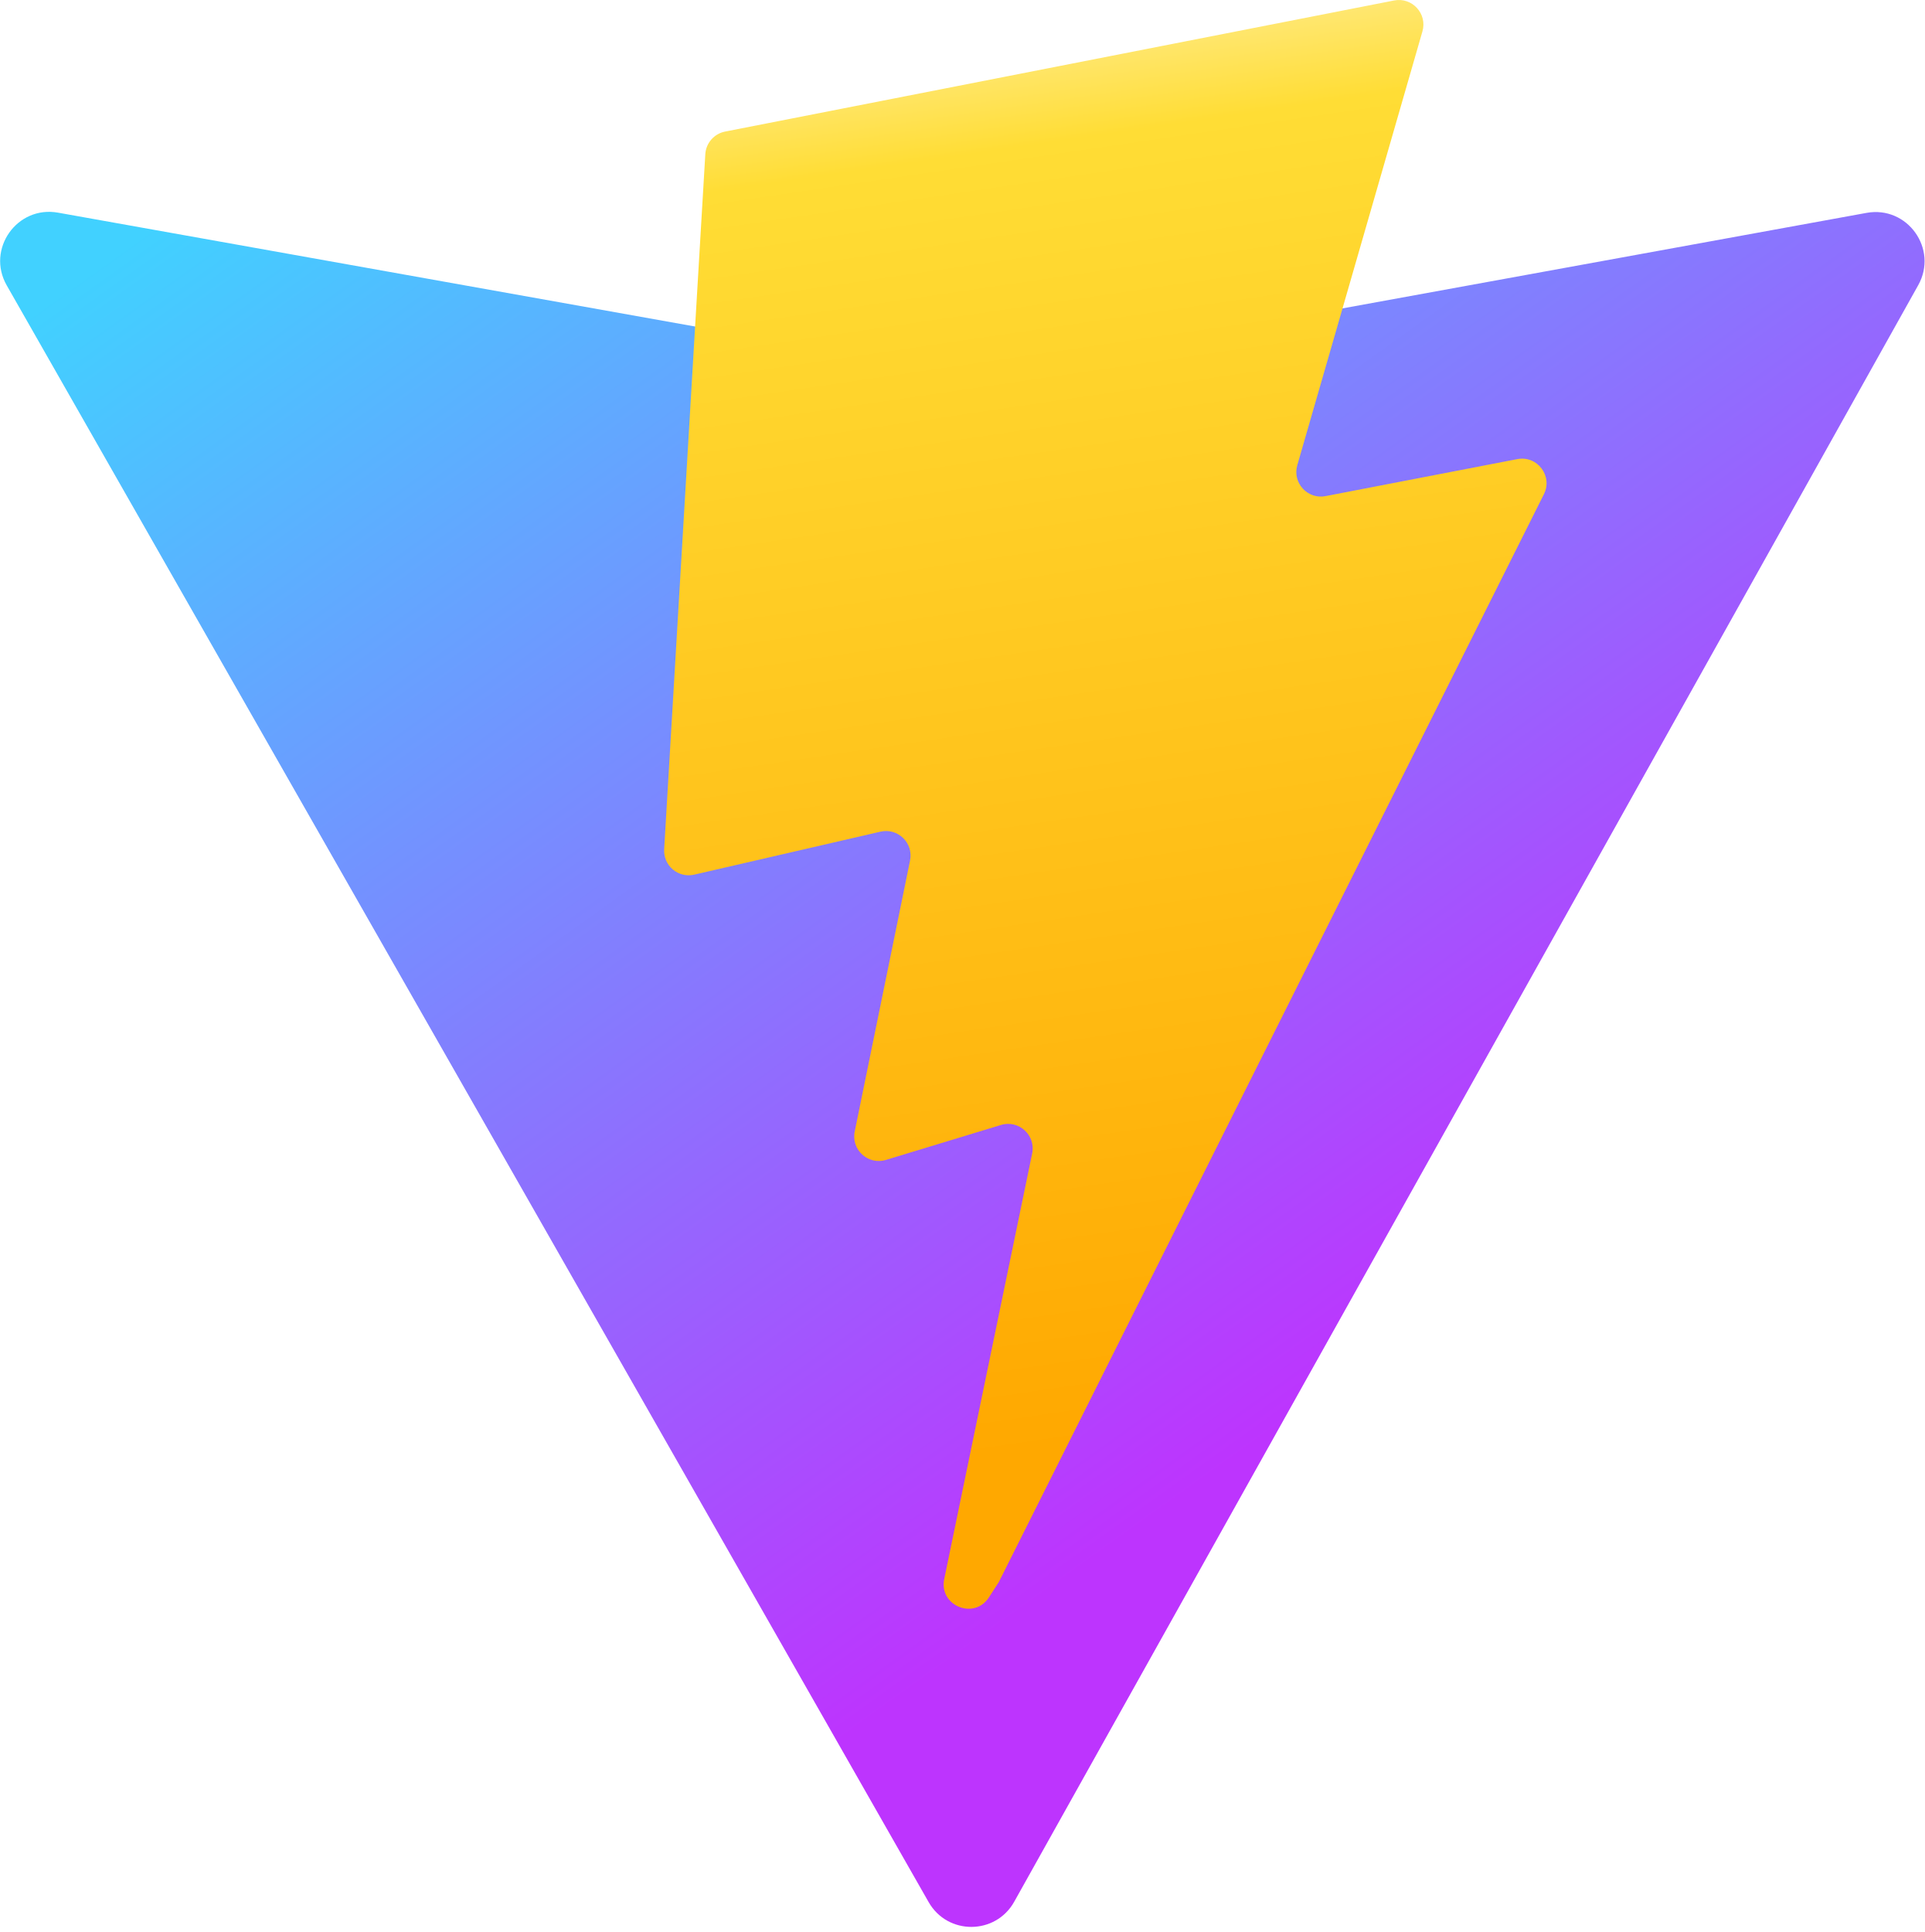
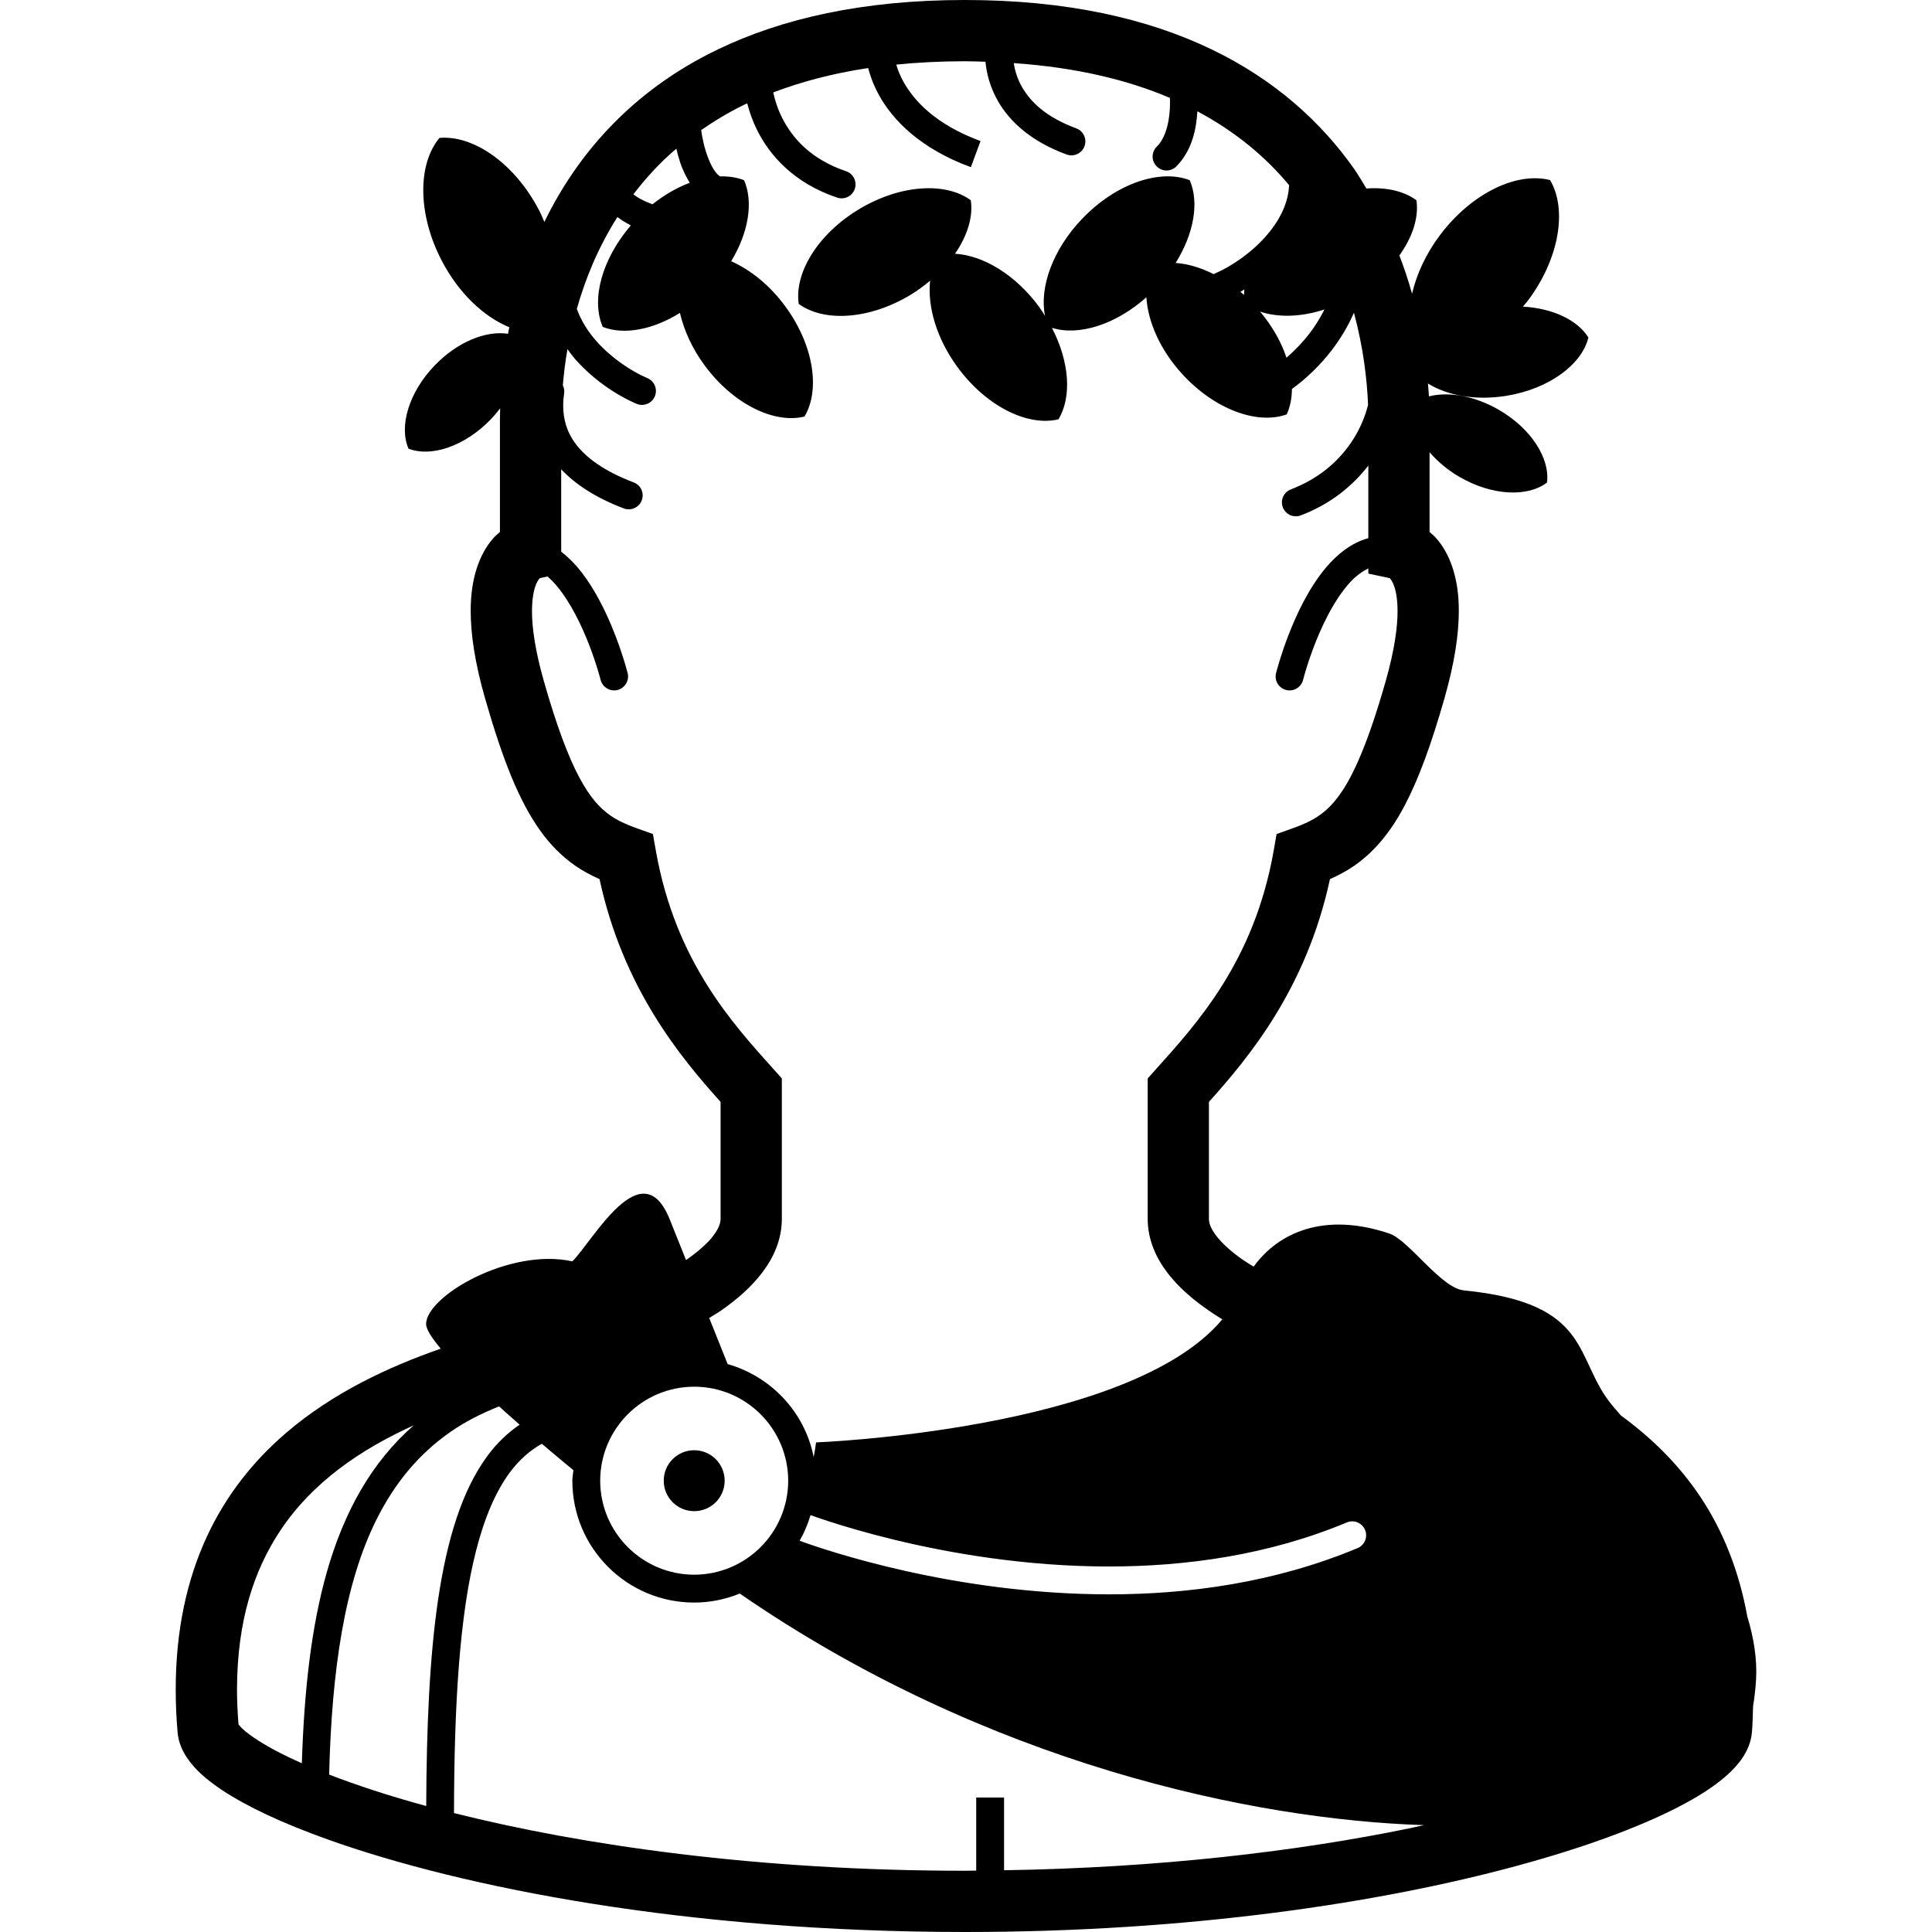
- <svg xmlns="http://www.w3.org/2000/svg" aria-hidden="true" role="img" class="iconify iconify--logos" width="31.88" height="32" preserveAspectRatio="xMidYMid meet" viewBox="0 0 256 257">
-   <defs>
-     <linearGradient id="IconifyId1813088fe1fbc01fb466" x1="-.828%" x2="57.636%" y1="7.652%" y2="78.411%">
-       <stop offset="0%" stop-color="#41D1FF" />
-       <stop offset="100%" stop-color="#BD34FE" />
-     </linearGradient>
-     <linearGradient id="IconifyId1813088fe1fbc01fb467" x1="43.376%" x2="50.316%" y1="2.242%" y2="89.03%">
-       <stop offset="0%" stop-color="#FFEA83" />
-       <stop offset="8.333%" stop-color="#FFDD35" />
-       <stop offset="100%" stop-color="#FFA800" />
-     </linearGradient>
-   </defs>
-   <path fill="url(#IconifyId1813088fe1fbc01fb466)" d="M255.153 37.938L134.897 252.976c-2.483 4.44-8.862 4.466-11.382.048L.875 37.958c-2.746-4.814 1.371-10.646 6.827-9.67l120.385 21.517a6.537 6.537 0 0 0 2.322-.004l117.867-21.483c5.438-.991 9.574 4.796 6.877 9.62Z" />
-   <path fill="url(#IconifyId1813088fe1fbc01fb467)" d="M185.432.063L96.44 17.501a3.268 3.268 0 0 0-2.634 3.014l-5.474 92.456a3.268 3.268 0 0 0 3.997 3.378l24.777-5.718c2.318-.535 4.413 1.507 3.936 3.838l-7.361 36.047c-.495 2.426 1.782 4.5 4.151 3.78l15.304-4.649c2.372-.72 4.652 1.36 4.15 3.788l-11.698 56.621c-.732 3.542 3.979 5.473 5.943 2.437l1.313-2.028l72.516-144.72c1.215-2.423-.88-5.186-3.54-4.672l-25.505 4.922c-2.396.462-4.435-1.77-3.759-4.114l16.646-57.705c.677-2.35-1.37-4.583-3.769-4.113Z" />
+ <svg xmlns="http://www.w3.org/2000/svg" height="800px" width="800px" version="1.1" id="_x32_" viewBox="0 0 512 512" xml:space="preserve">
+   <style type="text/css">
+ 	.st0{fill:#000000;}
+ </style>
+   <g>
+     <path class="st0" d="M183.969,400.474c4.462,0,8.074-3.612,8.074-8.073c0-4.462-3.612-8.074-8.074-8.074   c-4.462,0-8.073,3.612-8.073,8.074C175.897,396.863,179.508,400.474,183.969,400.474z" />
+     <path class="st0" d="M463.05,428.363c-2.22-12.232-6.502-22.749-12.348-31.55c-5.904-8.88-13.22-15.915-21.149-21.696   c-0.937-1.089-1.766-2.048-2.314-2.704c-10.199-12.232-4.916-27.06-39.314-30.448c-6.04-0.598-14.568-13.327-19.736-15.065   c-17.206-5.788-29.424-0.281-35.954,8.772c-0.923-0.576-1.903-1.139-2.753-1.73c-3.172-2.191-5.702-4.505-7.194-6.488   c-1.521-2.018-1.91-3.43-1.91-4.411c0-7.965,0-17.92,0-31.031c10.596-11.793,25.819-30.066,32.076-59.036   c2.184-0.98,4.347-2.098,6.43-3.546c5.182-3.576,9.58-8.773,13.306-15.837c3.748-7.093,7.071-16.16,10.618-28.566   c2.688-9.428,3.784-16.924,3.792-23.088c0.035-8.794-2.394-15.13-5.817-19.102c-0.635-0.75-1.284-1.305-1.932-1.859   c0-4.766,0-12.766,0-21.142c2.09,2.458,4.807,4.743,8.029,6.61c8.6,4.96,17.999,5.334,23.088,1.434   c0.829-6.372-4.174-14.323-12.773-19.282c-6.43-3.72-13.314-4.858-18.511-3.561c-0.05-1.059-0.18-2.27-0.266-3.409   c5.089,3.186,12.672,4.592,20.81,3.265c11.31-1.831,20.003-8.318,21.711-15.461c-2.934-4.664-9.479-7.728-17.364-8.175   c0.418-0.504,0.865-0.959,1.262-1.492c8.412-11.158,10.545-24.242,5.954-32.04c-8.765-2.256-20.745,3.394-29.157,14.553   c-3.784,5.024-6.228,10.424-7.424,15.562c-0.923-3.323-2.048-6.704-3.359-10.142c3.482-4.872,5.197-10.092,4.512-14.633   c-3.337-2.45-8.03-3.496-13.256-3.107c-1.074-1.752-2.062-3.51-3.273-5.24c-8.584-12.189-20.86-23.528-37.792-31.651   C304.109,4.923,282.643-0.006,255.67,0c-26.973-0.006-48.439,4.923-65.372,13.069c-23.398,11.208-37.678,28.53-46.032,45.75   c-0.454-1.045-0.886-2.098-1.427-3.136c-6.465-12.391-17.364-19.931-26.382-19.131c-5.795,6.949-5.839,20.19,0.635,32.582   c4.519,8.649,11.194,14.855,17.883,17.588c-0.115,0.584-0.238,1.168-0.346,1.737c-5.816-0.908-13.407,2.126-19.433,8.39   c-6.876,7.136-9.508,16.169-6.934,22.05c5.975,2.343,14.899-0.613,21.776-7.749c0.916-0.952,1.744-1.939,2.508-2.948   c-0.022,0.951-0.058,1.925-0.058,2.79c0,11.18,0,23.549,0,29.986c-0.649,0.554-1.298,1.109-1.932,1.859   c-3.424,3.972-5.853,10.308-5.817,19.102c0.007,6.17,1.103,13.66,3.792,23.088c4.742,16.521,9.024,27.189,14.568,35.018   c2.768,3.884,5.925,7.006,9.356,9.385c2.083,1.448,4.246,2.566,6.43,3.546c6.256,28.97,21.48,47.243,32.076,59.036   c0,13.111,0,23.066,0,31.031c0,0.98-0.39,2.393-1.91,4.411c-1.485,1.997-4.087,4.275-7.244,6.481   c-1.499-3.734-2.955-7.388-4.296-10.733c-7.381-18.453-20.298,5.536-25.834,11.072c-16.608-3.69-38.751,9.227-38.751,16.608   c0,1.376,1.478,3.683,3.878,6.523c-13.89,4.858-28.53,11.642-41.043,22.374c-8.42,7.23-15.815,16.312-21.012,27.6   c-5.204,11.281-8.189,24.688-8.182,40.374c0,3.64,0.159,7.403,0.49,11.295c0.238,2.732,1.275,4.945,2.494,6.776   c2.321,3.409,5.399,5.94,9.255,8.542c6.754,4.469,16.11,8.838,28.09,13.127C122.751,500.28,182.11,511.985,255.67,512   c59.764,0,110.206-7.756,146.212-17.502c18.013-4.887,32.393-10.229,42.787-15.57c5.205-2.688,9.414-5.348,12.752-8.26   c1.672-1.471,3.136-3.013,4.368-4.844c1.21-1.831,2.256-4.044,2.494-6.776c0.201-2.386,0.223-4.627,0.302-6.92   c0.353-2.169,0.649-4.476,0.793-7.135C465.674,439.608,464.758,433.992,463.05,428.363z M356.931,403.458   c1.874-0.785,4.037,0.101,4.823,1.983c0.785,1.874-0.101,4.036-1.982,4.822c-21.899,9.154-44.799,12.254-65.869,12.254   c-41.13-0.014-75.276-11.749-81.993-14.2c1.218-2.134,2.177-4.397,2.89-6.797c0.036,0.015,0.043,0.015,0.079,0.029   c1.067,0.382,2.653,0.937,4.693,1.6c4.087,1.326,10.027,3.1,17.35,4.88c14.654,3.561,34.874,7.107,56.981,7.107   C314.251,415.136,336.186,412.13,356.931,403.458z M351.006,82.008c-1.118,2.169-2.393,4.31-3.922,6.292   c-1.866,2.444-3.993,4.613-6.148,6.51c-1.369-4.123-3.719-8.333-7.006-12.24C338.68,84.185,344.735,84.055,351.006,82.008z    M179.234,39.4c0.274,1.175,0.612,2.429,1.045,3.734c0.598,1.773,1.464,3.576,2.509,5.312c-3.323,1.24-6.682,3.158-9.869,5.694   c-1.484-0.562-2.933-1.204-4.065-1.932c-0.382-0.245-0.7-0.49-0.995-0.728C171.11,47.25,174.801,43.163,179.234,39.4z    M191.142,347.27c4.102-2.869,7.857-6.083,10.841-9.998c2.949-3.863,5.212-8.7,5.212-14.229c0-8.614,0-19.376,0-34.138v-3.114   l-2.083-2.321c-11.072-12.333-26.065-28.703-31.262-57.795l-0.821-4.65l-4.441-1.586c-2.826-1.009-4.981-2.04-6.862-3.345   c-2.774-1.96-5.291-4.634-8.231-10.113c-2.905-5.45-5.983-13.595-9.349-25.409c-2.386-8.354-3.172-14.438-3.164-18.633   c0.036-6.084,1.478-7.994,1.924-8.556l0.181-0.18l2.032-0.425c0.8,0.714,1.586,1.492,2.35,2.408   c3.712,4.375,6.74,10.704,8.722,15.879c1.002,2.588,1.752,4.887,2.249,6.531c0.252,0.822,0.433,1.478,0.555,1.924l0.174,0.649   c0.497,1.975,2.501,3.179,4.476,2.689c1.975-0.497,3.179-2.501,2.689-4.476c-0.044-0.137-1.918-7.684-5.781-15.902   c-1.939-4.108-4.362-8.398-7.432-12.052c-1.319-1.557-2.797-2.977-4.397-4.231v-0.764c0,0,0-9.674,0-21.07   c3.734,3.972,9.046,7.504,16.586,10.372c1.903,0.728,4.037-0.23,4.757-2.133c0.728-1.903-0.223-4.037-2.133-4.757   c-7.915-3.02-12.543-6.546-15.188-9.969c-2.631-3.431-3.474-6.833-3.496-10.351c0-1.124,0.094-2.249,0.26-3.366   c0.108-0.735-0.065-1.428-0.354-2.054c0.26-2.978,0.62-6.135,1.225-9.573c0.721,0.973,1.428,1.96,2.228,2.854   c4.7,5.233,10.567,9.248,16.067,11.62c1.875,0.8,4.044-0.065,4.852-1.939c0.8-1.874-0.065-4.044-1.939-4.851   c-4.448-1.889-9.616-5.421-13.48-9.753c-2.393-2.674-4.16-5.608-5.241-8.607c2.249-7.994,5.688-16.362,10.755-24.342   c1.082,0.822,2.242,1.535,3.467,2.17c0.029,0.014,0.065,0.022,0.094,0.043c-7.72,8.982-10.582,19.722-7.446,26.908   c5.63,2.206,13.264,0.757,20.45-3.705c1.082,4.599,3.222,9.407,6.545,13.898c7.569,10.279,18.453,15.548,26.462,13.558   c4.246-7.071,2.436-19.022-5.147-29.28c-4.108-5.579-9.198-9.608-14.279-11.88c4.62-7.619,5.932-15.706,3.417-21.472   c-1.932-0.75-4.094-1.074-6.394-1.009c-0.324-0.267-0.641-0.498-0.994-0.93c-1.493-1.816-2.703-5.132-3.338-7.915   c-0.316-1.34-0.526-2.537-0.649-3.424c3.525-2.422,7.281-4.728,11.526-6.775c0.223-0.108,0.468-0.202,0.692-0.302   c0.512,2.025,1.326,4.52,2.696,7.236c3.194,6.394,9.566,13.876,21.135,17.733c1.932,0.649,4.022-0.39,4.671-2.322   c0.649-1.932-0.389-4.022-2.321-4.671c-9.609-3.265-14.308-9.01-16.896-14.063c-1.276-2.523-1.968-4.872-2.336-6.552   c-0.029-0.115-0.021-0.158-0.05-0.266c7.338-2.797,15.634-5.031,25.142-6.459c0.526,2.018,1.399,4.52,2.934,7.28   c3.59,6.466,10.806,14.049,24.292,18.986l2.552-6.92c-12.024-4.455-17.588-10.683-20.4-15.671   c-0.973-1.744-1.528-3.258-1.932-4.591c5.673-0.57,11.706-0.886,18.158-0.886c1.882,0,3.669,0.079,5.485,0.129   c0.267,2.848,1.103,6.675,3.46,10.69c3.042,5.197,8.664,10.473,18.05,13.89c1.918,0.699,4.037-0.288,4.736-2.198   c0.699-1.918-0.281-4.037-2.198-4.736c-8.03-2.963-12.017-7-14.222-10.704c-1.428-2.408-2.04-4.707-2.328-6.581   c16.672,1.153,30.274,4.491,41.374,9.219c0.007,0.368,0.036,0.706,0.036,1.089c0.044,4.512-0.994,9.435-3.532,11.85   c-1.442,1.442-1.442,3.777,0,5.219c1.442,1.442,3.777,1.442,5.218,0c4.138-4.239,5.277-9.752,5.565-14.604   c10.25,5.478,18.172,12.197,24.299,19.563c-0.158,4.736-2.552,9.544-6.307,13.725c-3.856,4.332-9.024,7.864-13.472,9.753   c-0.072,0.029-0.108,0.086-0.173,0.122c-3.438-1.73-6.898-2.768-10.113-2.97c4.851-7.756,6.3-16.053,3.734-21.934   c-7.8-3.042-19.441,0.8-28.408,10.12c-7.9,8.202-11.482,18.308-9.933,25.848c-0.498-0.779-0.959-1.571-1.52-2.335   c-6.322-8.636-14.936-13.739-22.338-14.142c3.266-4.743,4.843-9.774,4.181-14.179c-6.654-4.887-18.713-4.202-29.633,2.386   c-10.928,6.581-17.185,16.918-15.96,25.085c6.653,4.88,18.713,4.188,29.618-2.393c1.896-1.139,3.597-2.422,5.197-3.763   c-0.742,6.819,1.68,15.289,7.23,22.872c7.641,10.452,18.655,15.836,26.786,13.868c3.59-5.94,2.919-15.266-1.737-24.241   c7.064,2.213,16.831-0.8,25.034-8.095c0.404,6.465,3.611,13.897,9.464,20.298c8.592,9.435,19.967,13.544,27.723,10.733   c0.923-1.982,1.362-4.274,1.384-6.732c3.741-2.718,7.395-6.184,10.567-10.294c2.314-3.027,4.325-6.379,5.867-9.918   c2.509,9.277,3.496,17.927,3.742,24.458c-0.75,2.876-1.954,5.946-3.813,8.909c-3.38,5.385-8.65,10.394-16.636,13.451   c-1.91,0.72-2.862,2.854-2.141,4.757c0.728,1.91,2.862,2.862,4.764,2.133c7.958-3.02,13.768-7.864,17.898-13.198   c0,8.088,0,15.404,0,19.231c-4.584,1.276-8.26,4.289-11.244,7.814c-4.592,5.478-7.792,12.391-9.962,17.984   c-2.155,5.594-3.222,9.869-3.25,9.969c-0.49,1.975,0.706,3.979,2.688,4.476c1.975,0.49,3.979-0.706,4.477-2.689   c0,0,0.094-0.389,0.317-1.16c0.757-2.71,2.934-9.695,6.372-16.182c1.709-3.237,3.734-6.344,5.94-8.693   c1.521-1.629,3.092-2.703,4.664-3.503v1.384l5.637,1.189c0.144,0.13,0.433,0.389,0.894,1.355c0.534,1.168,1.211,3.417,1.211,7.381   c0.007,4.196-0.779,10.287-3.164,18.633c-4.476,15.772-8.491,24.94-12.175,30.03c-1.845,2.573-3.532,4.18-5.406,5.492   c-1.882,1.305-4.037,2.336-6.862,3.345l-4.448,1.586l-0.815,4.65c-5.197,29.092-20.19,45.462-31.262,57.795l-2.083,2.321v3.114   c0,14.762,0,25.524,0,34.138c0,5.528,2.263,10.366,5.211,14.229c3.864,5.031,9.01,8.953,14.561,12.369   c-24.508,29.445-107.655,32.61-107.655,32.61c-0.172,1.354-0.404,2.623-0.634,3.892c-2.335-11.908-11.266-21.344-22.8-24.652   c-1.355-3.382-3.042-7.598-4.887-12.211C189.008,348.611,190.118,347.984,191.142,347.27z M329.77,76.703   c-0.05,0.483-0.079,0.966-0.086,1.442c-0.316-0.281-0.649-0.526-0.965-0.8C329.071,77.15,329.417,76.912,329.77,76.703z    M183.969,367.49c13.754,0.021,24.883,11.158,24.912,24.912c-0.029,13.753-11.158,24.882-24.912,24.912   c-13.753-0.03-24.89-11.159-24.912-24.912C159.08,378.648,170.216,367.511,183.969,367.49z M86.63,416.563   c-4.181,14.661-6.033,31.716-6.639,50.717c-2.126-0.944-4.123-1.882-5.889-2.79c-4.418-2.271-7.676-4.433-9.478-6.027   c-0.771-0.67-1.204-1.182-1.42-1.477c-0.252-3.2-0.396-6.293-0.396-9.234c0.029-18.223,4.483-31.536,11.367-41.973   c8.564-12.968,21.452-21.712,35.472-28.048C98.452,387.492,91.142,400.72,86.63,416.563z M112.954,478.618   c-9.875-2.696-18.496-5.536-25.726-8.34c0.684-27.686,4.08-50.608,12.527-67.541c4.801-9.637,11.152-17.372,19.643-23.283   c3.798-2.638,8.116-4.858,12.866-6.746c1.816,1.643,3.648,3.272,5.45,4.844c-3.215,2.199-6.076,4.931-8.492,8.21   c-6.811,9.22-10.747,22.166-13.147,38.312C113.827,439.413,113.034,457.787,112.954,478.618z M373.106,484.608   c-29.309,5.997-65.724,10.38-107.02,11.029v-19.274h-7.381v19.368c-1.024,0-2.004,0.036-3.034,0.036   c-54.79,0-101.355-6.747-135.356-15.282c0.043-28.754,1.47-52.533,5.875-69.638c2.227-8.7,5.204-15.642,8.96-20.688   c2.472-3.301,5.255-5.745,8.44-7.547c3.344,2.84,6.264,5.276,8.369,7.006c-0.079,0.93-0.281,1.83-0.281,2.783   c0,17.833,14.46,32.293,32.293,32.293c4.274,0,8.34-0.872,12.074-2.386c65.479,45.16,136.185,59.944,181.33,61.371   C375.939,483.989,374.577,484.306,373.106,484.608z" />
+   </g>
</svg>
